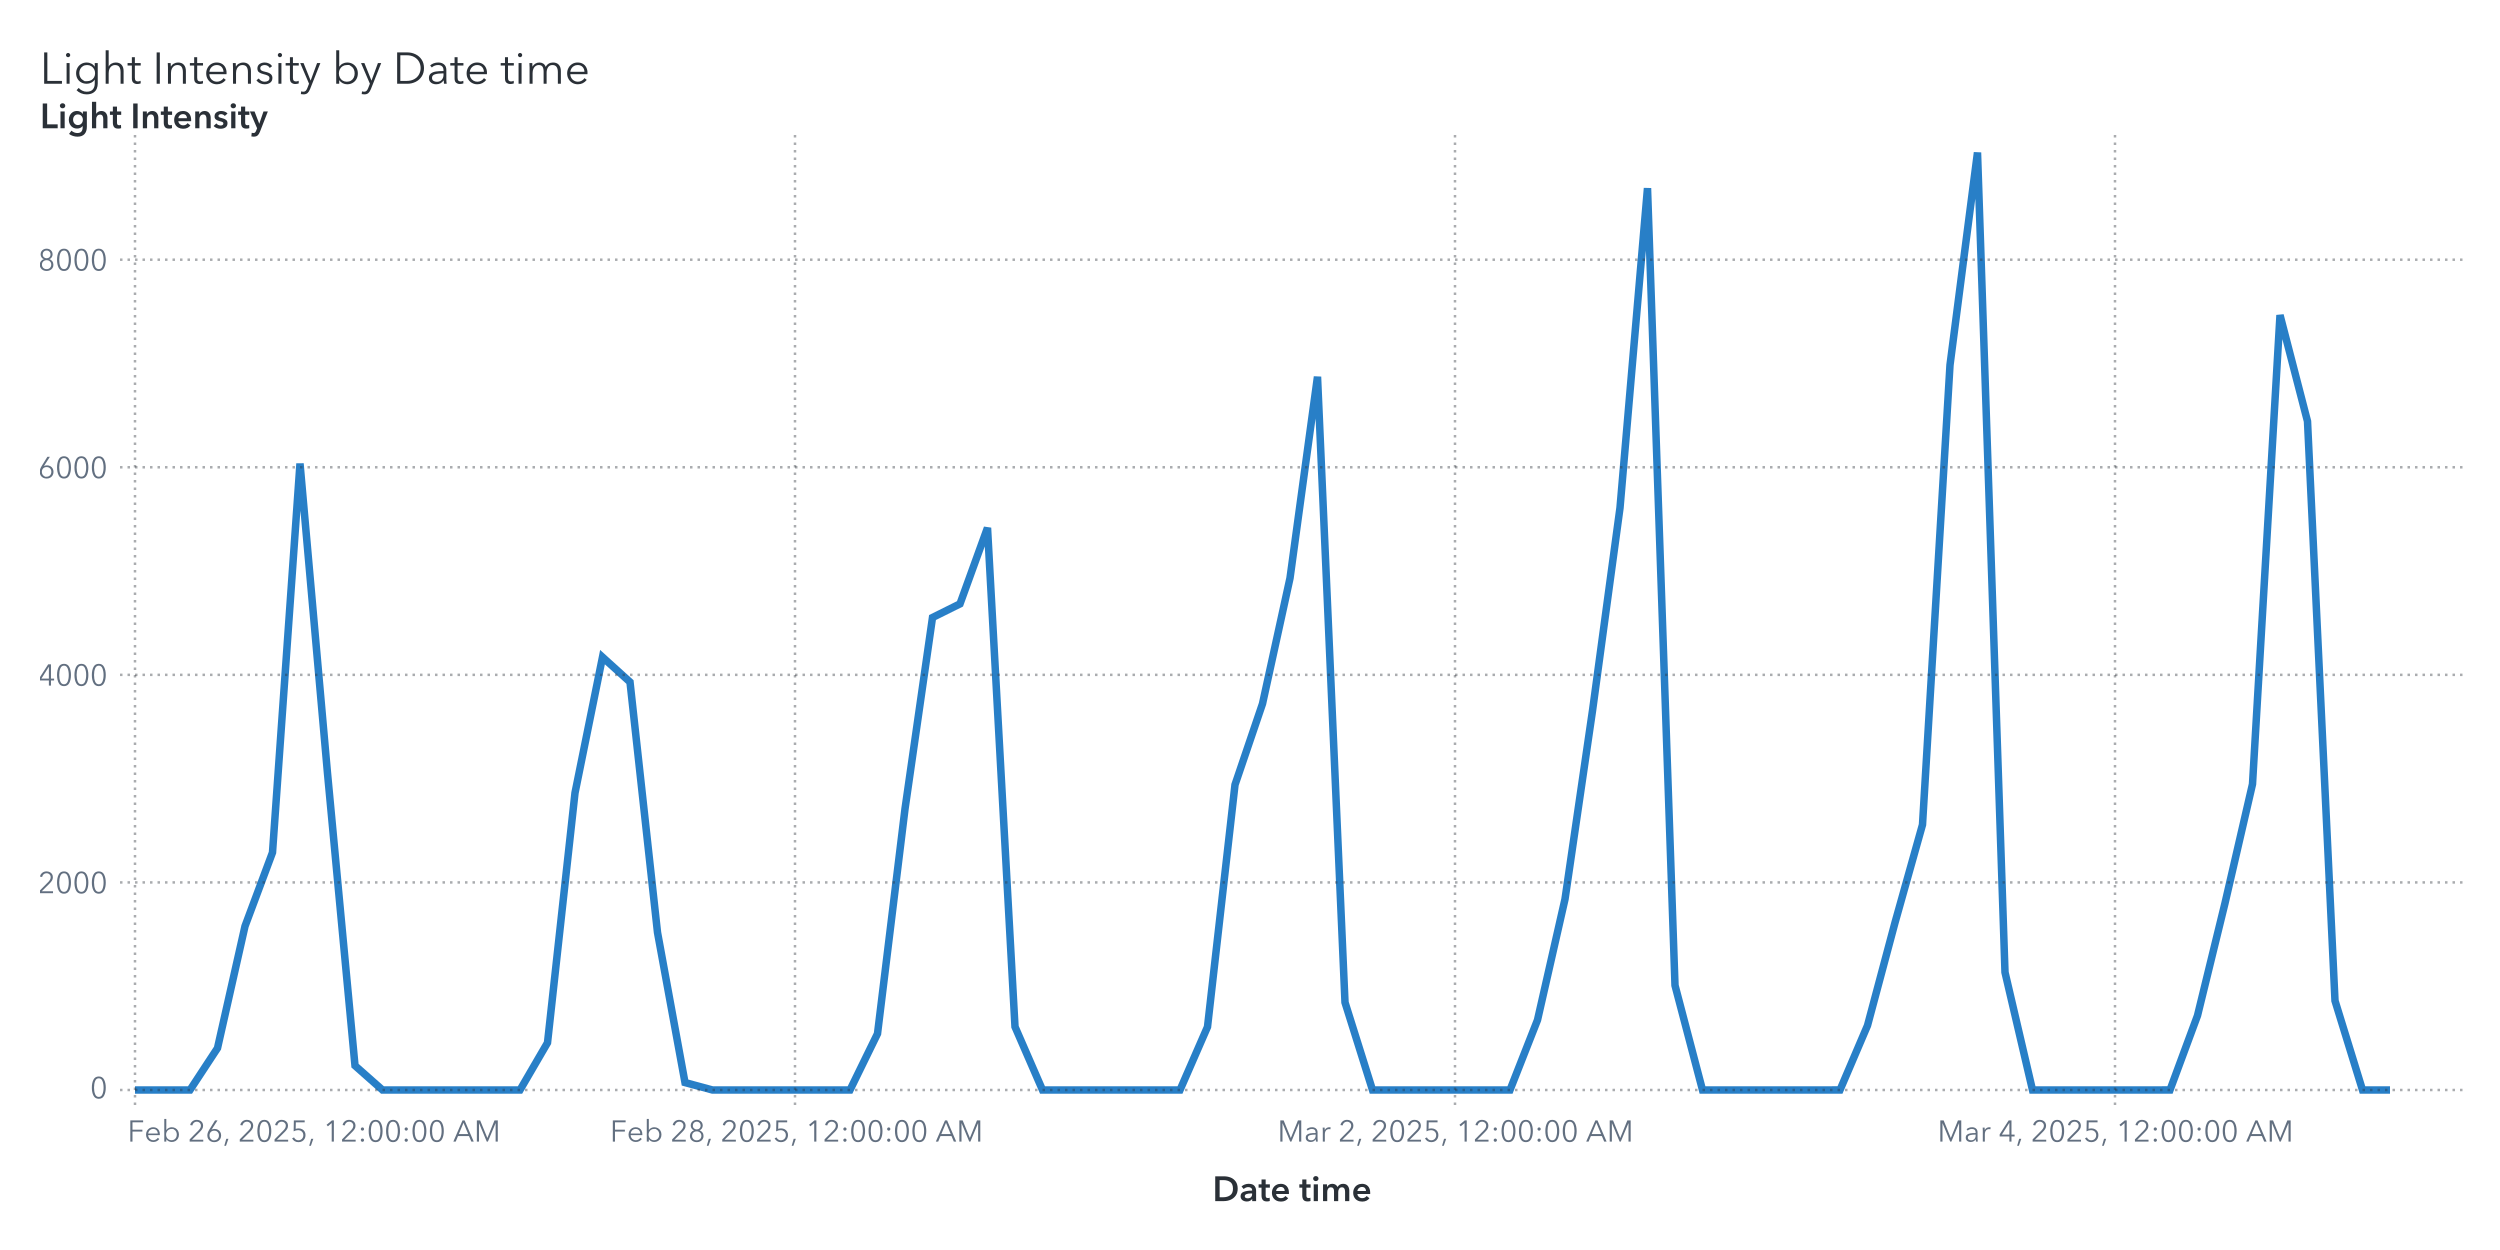
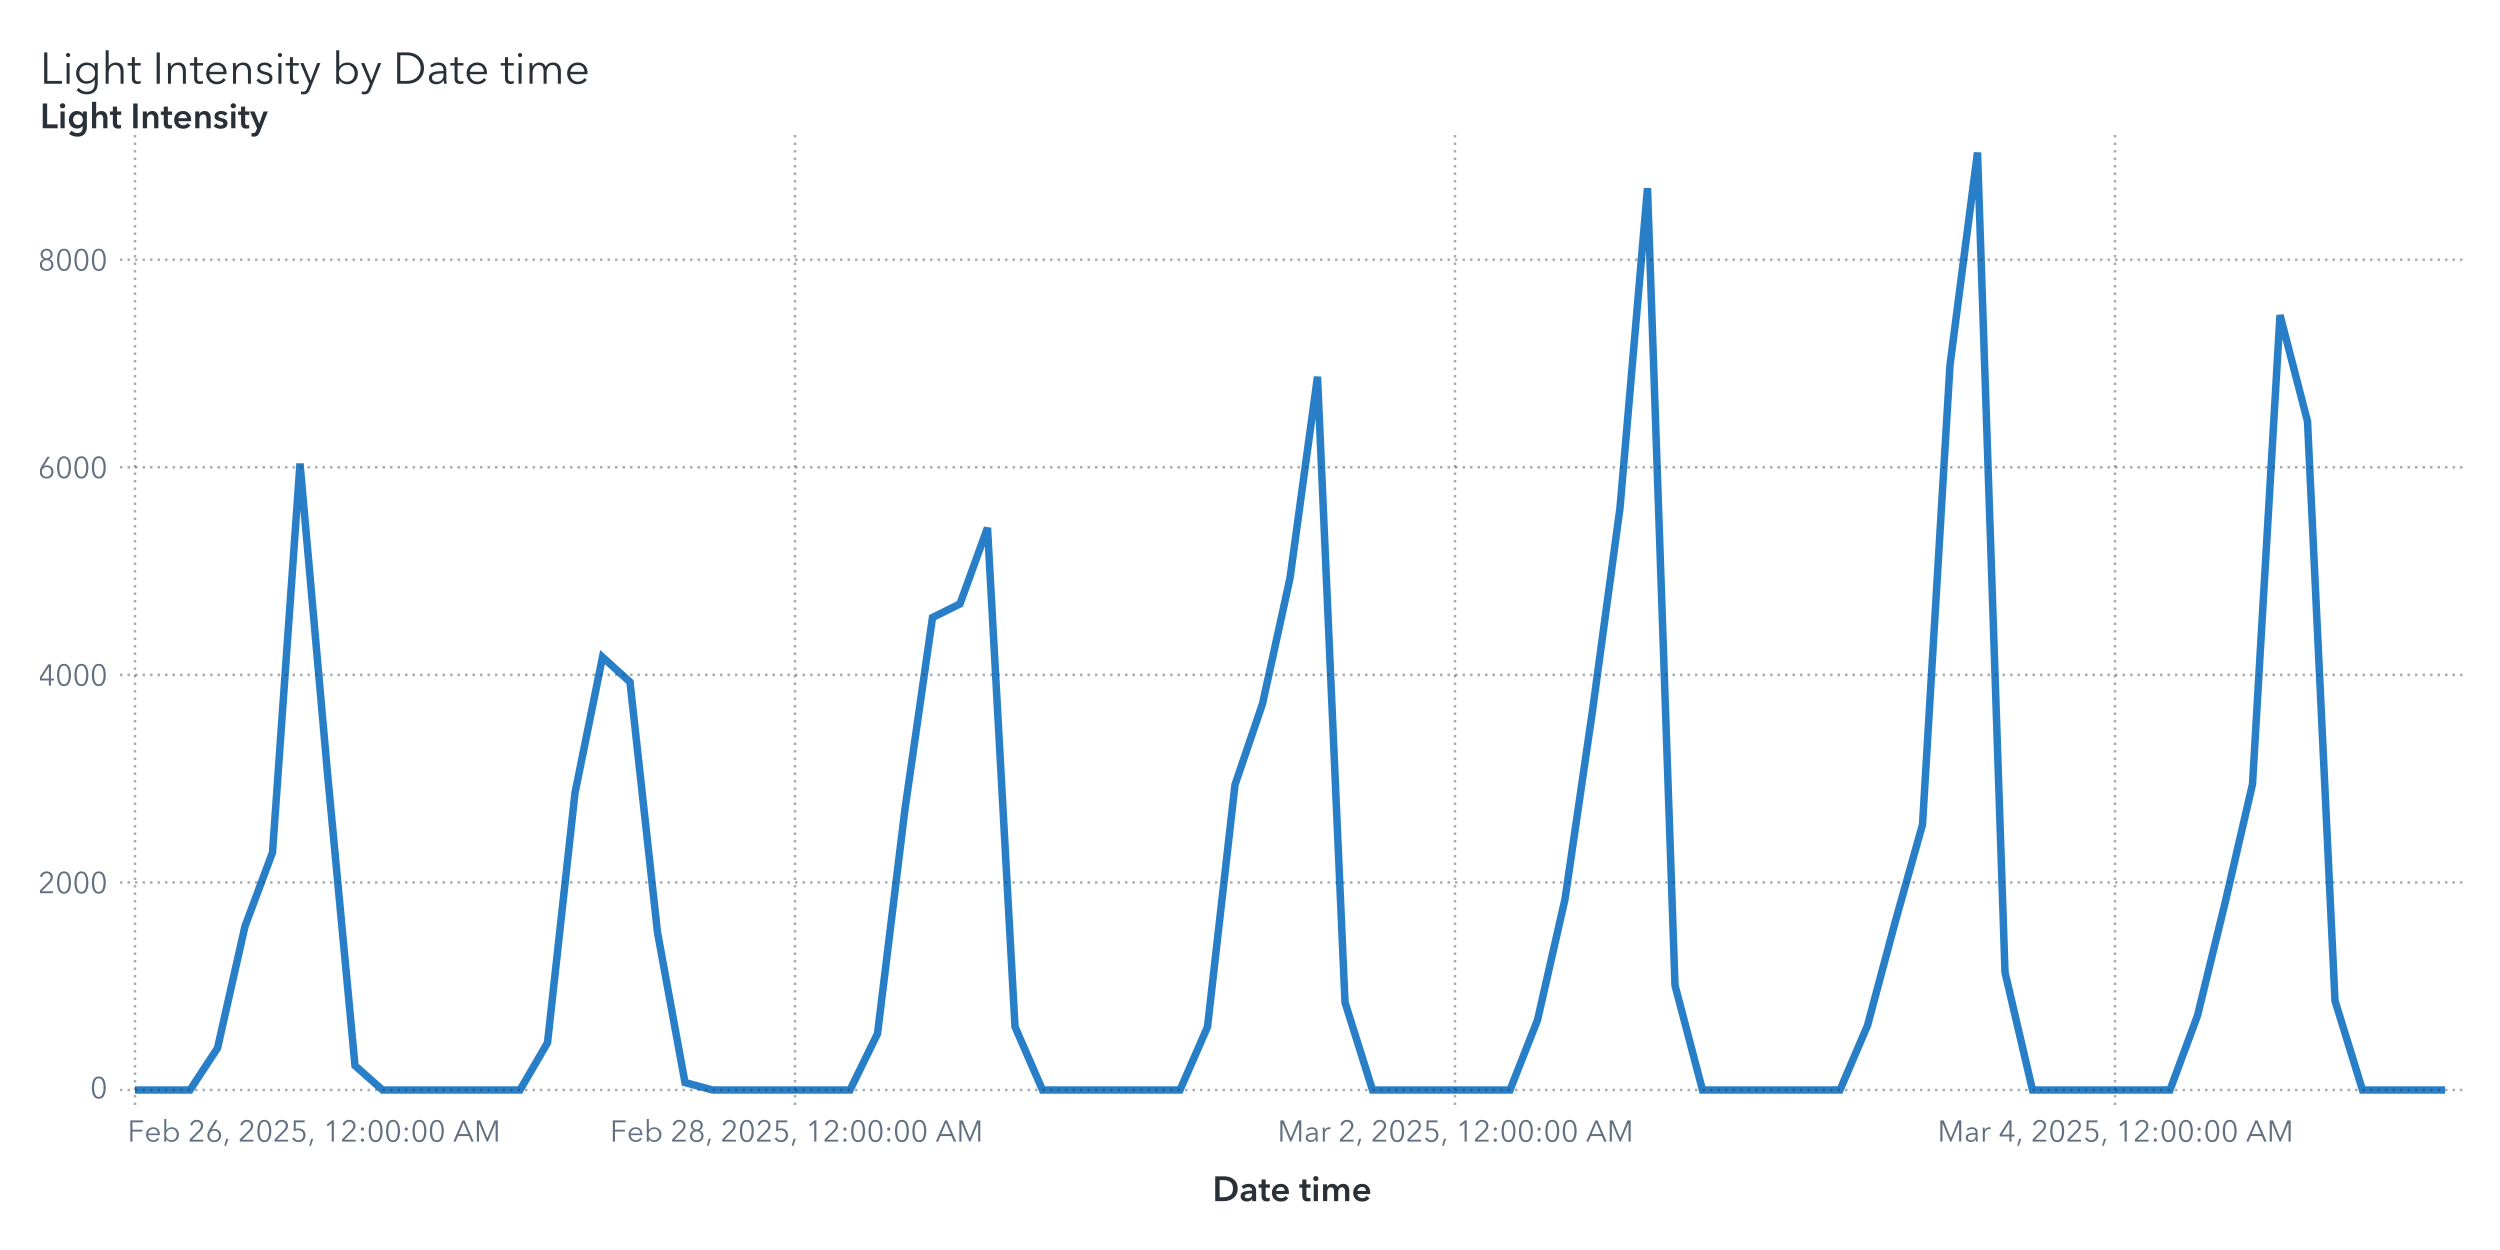
<svg xmlns="http://www.w3.org/2000/svg" xmlns:xlink="http://www.w3.org/1999/xlink" version="1.1" width="1000" height="500" viewBox="0 0 1000 500">
  <rect x="0" y="0" width="1000" height="500" fill="#ffffff">
</rect>
  <g>
    <rect x="0" y="0" rx="5" ry="5" width="1000.0" height="500.0" fill="#ffffff" opacity="0">
</rect>
    <rect x="0" y="0" rx="5" ry="5" width="1000.0" height="500.0" fill="#ffffff" opacity="0">
</rect>
    <rect x="0" y="0" rx="5" ry="5" width="1000.0" height="500.0" fill="#ffffff" opacity="0">
</rect>
    <rect x="0" y="0" rx="5" ry="5" width="1000.0" height="500.0" fill="#ffffff" opacity="0">
</rect>
    <g transform=" translate(16.0 -462.0)">
      <g transform="">
        <g fill="#2a3037" stroke="#2a3037" transform="translate(0 495.5) scale(0.0177 -0.0177)">
          <defs>
            <path id="g76/TT0" d="M166.0 64.0 L496.0 64.0 L496.0 0 L94.0 0 L94.0 708.0 L166.0 708.0 L166.0 64.0Z">
</path>
          </defs>
          <use x="0" y="0" xlink:href="#g76/TT0" />
          <defs>
            <path id="g105/TT0" d="M125.0 600.0Q 106.0,600.0  91.5,614.0 T 77.0,648.0 Q 77.0,668.0  91.5,682.0 T 125.0,696.0 Q 144.0,696.0  158.5,682.0 T 173.0,648.0 Q 173.0,628.0  158.5,614.0 T 125.0,600.0 Z M159.0 0 L91.0 0 L91.0 468.0 L159.0 468.0 L159.0 0Z">
</path>
          </defs>
          <use x="510.0" y="0" xlink:href="#g105/TT0" />
          <defs>
            <path id="g103/TT0" d="M294.0 -180.0Q 389.0,-180.0  433.0,-129.0 T 477.0,4.0  L477.0 92.0 L475.0 92.0Q 449.0,50.0  399.5,25.0 T 298.0,0 Q 226.0,0  171.0,30.5 T 86.0,115.5 T 56.0,238.0 Q 56.0,305.0  86.5,360.0 T 172.0,447.5 T 298.0,480.0 Q 351.0,480.0  399.5,455.5 T 475.0,387.0  L477.0 387.0 L477.0 468.0 L545.0 468.0 L545.0 4.0Q 545.0,-56.0  523.0,-110.5 T 444.0,-202.5 T 291.0,-240.0 Q 227.0,-240.0  167.5,-215.0 T 66.0,-146.0  L115.0 -94.0Q 144.0,-131.0  193.0,-155.5 T 294.0,-180.0 Z M305.0 58.0Q 357.0,58.0  398.0,81.0 T 462.0,145.5 T 485.0,240.0 Q 485.0,289.0  461.5,331.0 T 397.0,398.0 T 305.0,423.0 Q 250.0,423.0  210.0,398.0 T 149.0,331.5 T 128.0,240.0 Q 128.0,190.0  149.0,148.5 T 210.0,82.5 T 250.0,58.0 Z">
</path>
          </defs>
          <use x="760.0" y="0" xlink:href="#g103/TT0" />
          <defs>
            <path id="g104/TT0" d="M319.0 480.0Q 406.0,480.0  451.5,428.0 T 497.0,287.0  L497.0 0 L429.0 0 L429.0 259.0Q 429.0,338.0  400.5,380.5 T 302.0,423.0 Q 264.0,423.0  232.0,402.5 T 180.0,341.0 T 160.0,240.0  L160.0 0 L92.0 0 L92.0 756.0 L160.0 756.0 L160.0 391.0 L162.0 391.0Q 180.0,431.0  224.5,455.5 T 319.0,480.0 Z">
</path>
          </defs>
          <use x="1392.0" y="0" xlink:href="#g104/TT0" />
          <defs>
            <path id="g116/TT0" d="M169.0 411.0 L169.0 138.0Q 169.0,89.0  187.0,70.5 T 239.0,52.0 Q 268.0,52.0  298.0,67.0  L301.0 8.0Q 264.0,-6.0  221.0,-6.0 Q 173.0,-6.0  137.0,22.0 T 101.0,119.0  L101.0 411.0 L4.0 411.0 L4.0 468.0 L101.0 468.0 L101.0 600.0 L169.0 600.0 L169.0 468.0 L301.0 468.0 L301.0 411.0 L169.0 411.0Z">
</path>
          </defs>
          <use x="1975.0" y="0" xlink:href="#g116/TT0" />
          <defs>
            <path id="g73/TT0" d="M166.0 0 L94.0 0 L94.0 708.0 L166.0 708.0 L166.0 0Z">
</path>
          </defs>
          <use x="2542.0" y="0" xlink:href="#g73/TT0" />
          <defs>
            <path id="g110/TT0" d="M155.0 388.0 L157.0 388.0Q 176.0,428.0  221.5,454.0 T 317.0,480.0 Q 404.0,480.0  449.5,428.0 T 495.0,287.0  L495.0 0 L427.0 0 L427.0 259.0Q 427.0,338.0  398.5,380.5 T 300.0,423.0 Q 262.0,423.0  230.0,402.5 T 178.0,341.0 T 158.0,240.0  L158.0 0 L90.0 0 L90.0 365.0Q 90.0,425.0  86.0,468.0  L151.0 468.0Q 155.0,418.0  155.0,388.0 Z">
</path>
          </defs>
          <use x="2802.0" y="0" xlink:href="#g110/TT0" />
          <use x="3383.0" y="0" xlink:href="#g116/TT0" />
          <defs>
            <path id="g101/TT0" d="M515.0 216.0 L127.0 216.0Q 128.0,169.0  150.5,130.5 T 212.0,69.0 T 298.0,46.0 Q 347.0,46.0  387.0,69.5 T 448.0,127.0  L499.0 87.0Q 421.0,-12.0  298.0,-12.0 Q 229.0,-12.0  174.0,20.0 T 87.5,108.0 T 56.0,234.0 Q 56.0,303.0  87.0,359.5 T 172.0,448.0 T 292.0,480.0 Q 363.0,480.0  413.5,449.5 T 490.0,366.0 T 516.0,248.0 Q 516.0,228.0  515.0,216.0 Z M292.0 423.0Q 248.0,423.0  211.5,402.0 T 153.0,345.5 T 128.0,270.0  L447.0 270.0Q 444.0,338.0  403.5,380.5 T 292.0,423.0 Z">
</path>
          </defs>
          <use x="3700.0" y="0" xlink:href="#g101/TT0" />
          <use x="4272.0" y="0" xlink:href="#g110/TT0" />
          <defs>
            <path id="g115/TT0" d="M224.0 423.0Q 183.0,423.0  154.0,404.5 T 125.0,350.0 Q 125.0,318.0  151.0,300.0 T 237.0,270.0 Q 320.0,253.0  359.5,220.0 T 399.0,133.0 Q 399.0,59.0  347.5,23.5 T 223.0,-12.0 Q 167.0,-12.0  118.0,11.0 T 38.0,79.0  L92.0 119.0Q 111.0,87.0  146.5,66.5 T 222.0,46.0 Q 270.0,46.0  301.0,65.5 T 332.0,128.0 Q 332.0,163.0  299.5,182.0 T 194.0,218.0 Q 136.0,232.0  98.0,258.5 T 60.0,344.0 Q 60.0,411.0  108.5,445.5 T 227.0,480.0 Q 277.0,480.0  323.0,457.5 T 391.0,396.0  L339.0 357.0Q 324.0,387.0  293.0,405.0 T 224.0,423.0 Z">
</path>
          </defs>
          <use x="4853.0" y="0" xlink:href="#g115/TT0" />
          <use x="5297.0" y="0" xlink:href="#g105/TT0" />
          <use x="5547.0" y="0" xlink:href="#g116/TT0" />
          <defs>
            <path id="g121/TT0" d="M253.0 73.0 L398.0 468.0 L472.0 468.0 L239.0 -121.0Q 216.0,-180.0  182.5,-210.0 T 92.0,-240.0 Q 61.0,-240.0  31.0,-234.0  L38.0 -172.0Q 62.0,-180.0  88.0,-180.0 Q 121.0,-180.0  141.5,-159.5 T 178.0,-97.0  L216.0 1.0 L16.0 468.0 L92.0 468.0 L251.0 73.0 L253.0 73.0Z">
</path>
          </defs>
          <use x="5864.0" y="0" xlink:href="#g121/TT0" />
          <defs>
            <path id="g98/TT0" d="M160.0 0 L92.0 0 L92.0 756.0 L160.0 756.0 L160.0 387.0 L162.0 387.0Q 191.0,431.0  239.0,455.5 T 339.0,480.0 Q 410.0,480.0  465.5,447.5 T 551.0,359.0 T 581.0,234.0 Q 581.0,165.0  551.0,109.0 T 465.5,20.5 T 339.0,-12.0 Q 287.0,-12.0  239.0,12.0 T 162.0,79.0  L160.0 79.0 L160.0 0Z M332.0 423.0Q 280.0,423.0  239.0,398.0 T 175.0,330.0 T 152.0,234.0 Q 152.0,181.0  175.0,138.0 T 239.0,70.5 T 332.0,46.0 Q 387.0,46.0  427.0,71.0 T 488.0,138.5 T 509.0,234.0 Q 509.0,287.0  488.0,330.0 T 427.0,398.0 T 387.0,423.0 Z">
</path>
          </defs>
          <use x="6602.0" y="0" xlink:href="#g98/TT0" />
          <use x="7239.0" y="0" xlink:href="#g121/TT0" />
          <defs>
            <path id="g68/TT0" d="M329.0 708.0Q 421.0,708.0  507.0,667.5 T 647.0,546.5 T 701.0,354.0 Q 701.0,242.0  647.0,161.5 T 507.0,40.5 T 329.0,0  L94.0 0 L94.0 708.0 L329.0 708.0Z M309.0 64.0Q 411.0,64.0  482.5,105.0 T 589.5,212.0 T 625.0,354.0 Q 625.0,430.0  589.5,496.0 T 482.5,603.0 T 309.0,644.0  L166.0 644.0 L166.0 64.0 L309.0 64.0Z">
</path>
          </defs>
          <use x="7977.0" y="0" xlink:href="#g68/TT0" />
          <defs>
            <path id="g97/TT0" d="M260.0 423.0Q 220.0,423.0  183.0,408.0 T 121.0,368.0  L83.0 413.0Q 113.0,443.0  161.0,461.5 T 267.0,480.0 Q 347.0,480.0  398.0,436.0 T 449.0,310.0  L449.0 105.0Q 449.0,42.0  457.0,0  L396.0 0Q 389.0,40.0  389.0,76.0  L387.0 76.0Q 355.0,30.0  314.5,9.0 T 217.0,-12.0 Q 178.0,-12.0  141.0,2.5 T 79.5,49.0 T 55.0,130.0 Q 55.0,198.0  99.0,232.0 T 212.5,276.5 T 385.0,287.0  L385.0 302.0Q 385.0,362.0  353.0,392.5 T 260.0,423.0 Z M125.0 133.0Q 125.0,87.0  157.0,65.5 T 235.0,44.0 Q 304.0,44.0  344.5,89.0 T 385.0,199.0  L385.0 234.0 L365.0 234.0Q 259.0,234.0  192.0,213.5 T 125.0,133.0 Z">
</path>
          </defs>
          <use x="8734.0" y="0" xlink:href="#g97/TT0" />
          <use x="9268.0" y="0" xlink:href="#g116/TT0" />
          <use x="9585.0" y="0" xlink:href="#g101/TT0" />
          <use x="10407.0" y="0" xlink:href="#g116/TT0" />
          <use x="10724.0" y="0" xlink:href="#g105/TT0" />
          <defs>
            <path id="g109/TT0" d="M311.0 480.0Q 356.0,480.0  395.0,458.0 T 455.0,381.0 Q 479.0,429.0  521.0,454.5 T 619.0,480.0 Q 706.0,480.0  751.5,428.0 T 797.0,287.0  L797.0 0 L729.0 0 L729.0 259.0Q 729.0,423.0  608.0,423.0 Q 540.0,423.0  507.5,372.5 T 475.0,249.0  L475.0 0 L407.0 0 L407.0 273.0Q 407.0,347.0  382.5,385.0 T 294.0,423.0 Q 260.0,423.0  228.5,402.5 T 177.5,340.5 T 158.0,240.0  L158.0 0 L90.0 0 L90.0 365.0Q 90.0,425.0  86.0,468.0  L151.0 468.0Q 155.0,418.0  155.0,388.0  L157.0 388.0Q 178.0,429.0  219.5,454.5 T 311.0,480.0 Z">
</path>
          </defs>
          <use x="10974.0" y="0" xlink:href="#g109/TT0" />
          <use x="11857.0" y="0" xlink:href="#g101/TT0" />
        </g>
        <text x="0" y="495.5" font-size="13.3pt" font-family="Avenir Next for SAS" fill="#2a3037" opacity="0">
Light Intensity by Date time</text>
      </g>
    </g>
    <g transform=" translate(16.0 -16.0)">
      <defs>
        <clipPath id="ClipPath0">
          <rect x="32" y="68" width="939" height="390">
</rect>
        </clipPath>
      </defs>
      <g clip-path="url(#ClipPath0)">
        <defs>
          <clipPath id="ClipPath1">
            <rect x="32" y="70" width="937" height="388">
</rect>
          </clipPath>
        </defs>
        <g clip-path="url(#ClipPath1)">
-           <polyline id="Polyline_6" points="38.0,452.0  49.0,452.0  60.0,452.0  71.0,435.25  82.0,386.48  93.0,357.0  104.0,201.42  115.0,325.32  126.0,442.27  137.0,452.0  148.0,452.0  159.0,452.0  170.0,452.0  181.0,452.0  192.0,452.0  203.0,433.11  214.0,333.16  225.0,278.85  236.0,288.81  247.0,388.98  258.0,449.02  269.0,452.0  280.0,452.0  291.0,452.0  302.0,452.0  313.0,452.0  324.0,452.0  335.0,429.49  346.0,339.57  357.0,263.01  368.0,257.54  379.0,227.13  390.0,426.71  401.0,452.0  412.0,452.0  423.0,452.0  434.0,452.0  445.0,452.0  456.0,452.0  467.0,426.76  478.0,329.9  489.0,297.5  500.0,247.26  511.0,166.69  522.0,416.96  533.0,452.0  544.0,452.0  555.0,452.0  566.0,452.0  577.0,452.0  588.0,452.0  599.0,424.01  610.0,375.66  621.0,300.28  632.0,219.12  643.0,91.26  654.0,410.16  665.0,452.0  676.0,452.0  687.0,452.0  698.0,452.0  709.0,452.0  720.0,451.99  731.0,426.21  742.0,385.05  753.0,345.87  764.0,162.01  775.0,77.0  786.0,404.93  797.0,452.0  808.0,452.0  819.0,452.0  830.0,452.0  841.0,452.0  852.0,451.99  863.0,422.24  874.0,377.26  885.0,329.65  896.0,142.05  907.0,184.52  918.0,416.3  929.0,452.0  940.0,452.0 " fill="none" stroke="#287fc7" stroke-width="3.0">
+           <polyline id="Polyline_6" points="38.0,452.0  49.0,452.0  60.0,452.0  71.0,435.25  82.0,386.48  93.0,357.0  104.0,201.42  115.0,325.32  126.0,442.27  137.0,452.0  148.0,452.0  159.0,452.0  170.0,452.0  181.0,452.0  192.0,452.0  203.0,433.11  214.0,333.16  225.0,278.85  236.0,288.81  247.0,388.98  258.0,449.02  269.0,452.0  280.0,452.0  291.0,452.0  302.0,452.0  313.0,452.0  324.0,452.0  335.0,429.49  346.0,339.57  357.0,263.01  368.0,257.54  379.0,227.13  390.0,426.71  401.0,452.0  412.0,452.0  423.0,452.0  434.0,452.0  445.0,452.0  456.0,452.0  467.0,426.76  478.0,329.9  489.0,297.5  500.0,247.26  511.0,166.69  522.0,416.96  533.0,452.0  544.0,452.0  555.0,452.0  566.0,452.0  577.0,452.0  588.0,452.0  599.0,424.01  610.0,375.66  621.0,300.28  632.0,219.12  643.0,91.26  654.0,410.16  665.0,452.0  676.0,452.0  687.0,452.0  698.0,452.0  709.0,452.0  720.0,451.99  731.0,426.21  742.0,385.05  753.0,345.87  764.0,162.01  775.0,77.0  786.0,404.93  797.0,452.0  808.0,452.0  819.0,452.0  830.0,452.0  841.0,452.0  852.0,451.99  863.0,422.24  874.0,377.26  885.0,329.65  896.0,142.05  907.0,184.52  918.0,416.3  929.0,452.0  940.0,452.0  951.0,452.0  962.0,452.0 " fill="none" stroke="#287fc7" stroke-width="3.0">
</polyline>
        </g>
        <path d="M32.0 452.0L969.0 452.0" stroke="#2a3037" stroke-dasharray="1,2" fill="none" opacity="0.4">
</path>
        <path d="M32.0 368.97L969.0 368.97" stroke="#2a3037" stroke-dasharray="1,2" fill="none" opacity="0.4">
</path>
        <path d="M32.0 285.94L969.0 285.94" stroke="#2a3037" stroke-dasharray="1,2" fill="none" opacity="0.4">
</path>
        <path d="M32.0 202.91L969.0 202.91" stroke="#2a3037" stroke-dasharray="1,2" fill="none" opacity="0.4">
</path>
        <path d="M32.0 119.88L969.0 119.88" stroke="#2a3037" stroke-dasharray="1,2" fill="none" opacity="0.4">
</path>
        <path d="M38.0 458.0L38.0 70.0" stroke="#2a3037" stroke-dasharray="1,2" fill="none" opacity="0.4">
</path>
        <path d="M302.0 458.0L302.0 70.0" stroke="#2a3037" stroke-dasharray="1,2" fill="none" opacity="0.4">
</path>
        <path d="M566.0 458.0L566.0 70.0" stroke="#2a3037" stroke-dasharray="1,2" fill="none" opacity="0.4">
</path>
        <path d="M830.0 458.0L830.0 70.0" stroke="#2a3037" stroke-dasharray="1,2" fill="none" opacity="0.4">
</path>
      </g>
      <defs>
        <clipPath id="ClipPath2">
          <rect x="0" y="71" width="32" height="387">
</rect>
        </clipPath>
      </defs>
      <g clip-path="url(#ClipPath2)">
        <g fill="#626f80" stroke="#626f80" transform="translate(20.04 455.3) scale(0.012 -0.012)">
          <defs>
            <path id="g48/TT0" d="M522.0 353.0Q 522.0,195.0  467.0,88.5 T 290.0,-18.0 Q 167.0,-18.0  112.5,88.5 T 58.0,353.0 Q 58.0,512.0  112.5,619.0 T 290.0,726.0 Q 412.0,726.0  467.0,618.5 T 522.0,353.0 Z M131.0 353.0Q 131.0,226.0  167.5,135.0 T 290.0,44.0 Q 375.0,44.0  412.0,135.5 T 449.0,353.0 Q 449.0,480.0  412.0,572.5 T 290.0,665.0 Q 204.0,665.0  167.5,573.0 T 131.0,353.0 Z">
</path>
          </defs>
          <use x="0" y="0" xlink:href="#g48/TT0" />
        </g>
-         <text id="Text_91" x="27.0" y="455.3" font-size="9.0pt" font-family="Avenir Next for SAS" fill="#626f80" text-anchor="end" opacity="0">
+         <text id="Text_93" x="27.0" y="455.3" font-size="9.0pt" font-family="Avenir Next for SAS" fill="#626f80" text-anchor="end" opacity="0">
0</text>
        <g fill="#626f80" stroke="#626f80" transform="translate(-0.84 373.27) scale(0.012 -0.012)">
          <defs>
            <path id="g50/TT0" d="M51.0 0 L51.0 75.0 L341.0 368.0Q 380.0,408.0  403.0,447.0 T 426.0,530.0 Q 426.0,590.0  385.5,627.5 T 286.0,665.0 Q 230.0,665.0  191.0,630.0 T 140.0,539.0  L69.0 553.0Q 84.0,629.0  144.0,677.5 T 286.0,726.0 Q 344.0,726.0  392.5,703.5 T 470.0,637.0 T 499.0,531.0 Q 499.0,469.0  470.0,421.5 T 384.0,317.0  L129.0 64.0 L504.0 64.0 L504.0 0 L51.0 0Z">
</path>
          </defs>
          <use x="0" y="0" xlink:href="#g50/TT0" />
          <use x="580.0" y="0" xlink:href="#g48/TT0" />
          <use x="1160.0" y="0" xlink:href="#g48/TT0" />
          <use x="1740.0" y="0" xlink:href="#g48/TT0" />
        </g>
-         <text id="Text_92" x="27.0" y="373.27" font-size="9.0pt" font-family="Avenir Next for SAS" fill="#626f80" text-anchor="end" opacity="0">
+         <text id="Text_94" x="27.0" y="373.27" font-size="9.0pt" font-family="Avenir Next for SAS" fill="#626f80" text-anchor="end" opacity="0">
2000</text>
        <g fill="#626f80" stroke="#626f80" transform="translate(-0.84 290.24) scale(0.012 -0.012)">
          <defs>
            <path id="g52/TT0" d="M436.0 234.0 L540.0 234.0 L540.0 171.0 L436.0 171.0 L436.0 0 L366.0 0 L366.0 171.0 L42.0 171.0 L42.0 241.0 L342.0 708.0 L436.0 708.0 L436.0 234.0Z M366.0 627.0 L364.0 627.0 L117.0 234.0 L366.0 234.0 L366.0 627.0Z">
</path>
          </defs>
          <use x="0" y="0" xlink:href="#g52/TT0" />
          <use x="580.0" y="0" xlink:href="#g48/TT0" />
          <use x="1160.0" y="0" xlink:href="#g48/TT0" />
          <use x="1740.0" y="0" xlink:href="#g48/TT0" />
        </g>
-         <text id="Text_93" x="27.0" y="290.24" font-size="9.0pt" font-family="Avenir Next for SAS" fill="#626f80" text-anchor="end" opacity="0">
+         <text id="Text_95" x="27.0" y="290.24" font-size="9.0pt" font-family="Avenir Next for SAS" fill="#626f80" text-anchor="end" opacity="0">
4000</text>
        <g fill="#626f80" stroke="#626f80" transform="translate(-0.84 207.21) scale(0.012 -0.012)">
          <defs>
            <path id="g54/TT0" d="M203.0 397.0Q 218.0,409.0  247.0,416.0 T 304.0,423.0 Q 365.0,423.0  414.5,395.5 T 492.0,318.0 T 520.0,205.0 Q 520.0,140.0  490.5,89.5 T 408.5,10.5 T 290.0,-18.0 Q 224.0,-18.0  171.5,10.5 T 89.5,89.5 T 60.0,205.0 Q 60.0,255.0  77.0,301.5 T 124.0,397.0  L317.0 708.0 L400.0 708.0 L201.0 399.0 L203.0 397.0Z M290.0 43.0Q 336.0,43.0  372.0,64.0 T 428.0,122.0 T 448.0,205.0 Q 448.0,275.0  405.0,320.0 T 290.0,365.0 Q 218.0,365.0  175.0,320.0 T 132.0,205.0 Q 132.0,159.0  152.0,122.0 T 208.0,64.0 T 244.0,43.0 Z">
</path>
          </defs>
          <use x="0" y="0" xlink:href="#g54/TT0" />
          <use x="580.0" y="0" xlink:href="#g48/TT0" />
          <use x="1160.0" y="0" xlink:href="#g48/TT0" />
          <use x="1740.0" y="0" xlink:href="#g48/TT0" />
        </g>
-         <text id="Text_94" x="27.0" y="207.21" font-size="9.0pt" font-family="Avenir Next for SAS" fill="#626f80" text-anchor="end" opacity="0">
+         <text id="Text_96" x="27.0" y="207.21" font-size="9.0pt" font-family="Avenir Next for SAS" fill="#626f80" text-anchor="end" opacity="0">
6000</text>
        <g fill="#626f80" stroke="#626f80" transform="translate(-0.84 124.18) scale(0.012 -0.012)">
          <defs>
            <path id="g56/TT0" d="M517.0 186.0Q 517.0,126.0  486.0,79.5 T 403.0,7.5 T 290.0,-18.0 Q 229.0,-18.0  177.0,7.5 T 94.0,79.5 T 63.0,186.0 Q 63.0,256.0  100.5,306.5 T 197.0,375.0  L197.0 377.0Q 150.0,393.0  120.0,437.5 T 90.0,537.0 Q 90.0,593.0  117.0,636.0 T 190.0,702.5 T 290.0,726.0 Q 344.0,726.0  390.0,702.5 T 463.0,636.0 T 490.0,537.0 Q 490.0,482.0  460.0,437.5 T 383.0,377.0  L383.0 375.0Q 442.0,358.0  479.5,307.0 T 517.0,186.0 Z M290.0 406.0Q 345.0,406.0  382.5,442.0 T 420.0,533.0 Q 420.0,590.0  383.0,627.5 T 290.0,665.0 Q 234.0,665.0  197.0,627.5 T 160.0,533.0 Q 160.0,478.0  197.5,442.0 T 290.0,406.0 Z M290.0 43.0Q 359.0,43.0  402.0,86.0 T 445.0,194.0 Q 445.0,258.0  402.0,300.0 T 290.0,342.0 Q 221.0,342.0  178.0,300.0 T 135.0,194.0 Q 135.0,129.0  178.0,86.0 T 290.0,43.0 Z">
</path>
          </defs>
          <use x="0" y="0" xlink:href="#g56/TT0" />
          <use x="580.0" y="0" xlink:href="#g48/TT0" />
          <use x="1160.0" y="0" xlink:href="#g48/TT0" />
          <use x="1740.0" y="0" xlink:href="#g48/TT0" />
        </g>
-         <text id="Text_95" x="27.0" y="124.18" font-size="9.0pt" font-family="Avenir Next for SAS" fill="#626f80" text-anchor="end" opacity="0">
+         <text id="Text_97" x="27.0" y="124.18" font-size="9.0pt" font-family="Avenir Next for SAS" fill="#626f80" text-anchor="end" opacity="0">
8000</text>
      </g>
      <g fill="#2a3037" stroke="#2a3037" transform="translate(0 67.31) scale(0.014 -0.014)">
        <defs>
          <path id="g76/TT1" d="M78.0 708.0 L204.0 708.0 L204.0 112.0 L505.0 112.0 L505.0 0 L78.0 0 L78.0 708.0Z">
</path>
        </defs>
        <use x="0" y="0" xlink:href="#g76/TT1" />
        <defs>
          <path id="g105/TT1" d="M133.0 715.0Q 166.0,715.0  188.5,694.5 T 211.0,643.0 Q 211.0,612.0  188.5,591.5 T 133.0,571.0 Q 101.0,571.0  79.0,592.5 T 57.0,643.0 Q 57.0,672.0  79.0,693.5 T 133.0,715.0 Z M74.0 480.0 L194.0 480.0 L194.0 0 L74.0 0 L74.0 480.0Z">
</path>
        </defs>
        <use x="511.0" y="0" xlink:href="#g105/TT1" />
        <defs>
          <path id="g103/TT1" d="M560.0 43.0Q 560.0,-91.0  492.5,-165.5 T 289.0,-240.0 Q 228.0,-240.0  162.0,-219.0 T 51.0,-161.0  L120.0 -68.0Q 154.0,-101.0  198.5,-118.5 T 288.0,-136.0 Q 370.0,-136.0  405.0,-92.5 T 440.0,29.0  L440.0 64.0 L438.0 64.0Q 412.0,29.0  371.5,10.5 T 281.0,-8.0 Q 211.0,-8.0  157.0,25.5 T 73.5,116.5 T 44.0,242.0 Q 44.0,312.0  73.0,369.5 T 155.0,460.5 T 279.0,494.0 Q 331.0,494.0  375.0,472.0 T 444.0,408.0  L446.0 408.0 L446.0 480.0 L560.0 480.0 L560.0 43.0Z M166.0 243.0Q 166.0,204.0  182.5,169.0 T 230.5,112.5 T 303.0,91.0 Q 346.0,91.0  378.5,112.0 T 428.5,168.0 T 446.0,243.0 Q 446.0,285.0  428.5,320.0 T 378.5,375.5 T 304.0,396.0 Q 241.0,396.0  203.5,352.5 T 166.0,243.0 Z">
</path>
        </defs>
        <use x="779.0" y="0" xlink:href="#g103/TT1" />
        <defs>
          <path id="g104/TT1" d="M516.0 300.0 L516.0 0 L396.0 0 L396.0 264.0Q 396.0,391.0  307.0,391.0 Q 253.0,391.0  223.5,352.5 T 194.0,262.0  L194.0 0 L74.0 0 L74.0 756.0 L194.0 756.0 L194.0 413.0 L196.0 413.0Q 212.0,446.0  250.5,470.0 T 339.0,494.0 Q 427.0,494.0  471.5,437.5 T 516.0,300.0 Z">
</path>
        </defs>
        <use x="1411.0" y="0" xlink:href="#g104/TT1" />
        <defs>
          <path id="g116/TT1" d="M3.0 480.0 L87.0 480.0 L87.0 619.0 L205.0 619.0 L205.0 480.0 L325.0 480.0 L325.0 384.0 L205.0 384.0 L205.0 161.0Q 205.0,125.0  218.0,106.0 T 268.0,87.0 Q 299.0,87.0  319.0,97.0  L323.0 3.0Q 289.0,-10.0  243.0,-10.0 Q 155.0,-10.0  121.0,35.5 T 87.0,160.0  L87.0 384.0 L3.0 384.0 L3.0 480.0Z">
</path>
        </defs>
        <use x="1995.0" y="0" xlink:href="#g116/TT1" />
        <defs>
          <path id="g73/TT1" d="M78.0 708.0 L204.0 708.0 L204.0 0 L78.0 0 L78.0 708.0Z">
</path>
        </defs>
        <use x="2585.0" y="0" xlink:href="#g73/TT1" />
        <defs>
          <path id="g110/TT1" d="M186.0 480.0 L186.0 403.0 L188.0 403.0Q 205.0,441.0  245.5,467.5 T 337.0,494.0 Q 425.0,494.0  469.5,437.5 T 514.0,300.0  L514.0 0 L394.0 0 L394.0 266.0Q 394.0,394.0  304.0,394.0 Q 250.0,394.0  221.0,355.5 T 192.0,264.0  L192.0 0 L72.0 0 L72.0 480.0 L186.0 480.0Z">
</path>
        </defs>
        <use x="2867.0" y="0" xlink:href="#g110/TT1" />
        <use x="3449.0" y="0" xlink:href="#g116/TT1" />
        <defs>
          <path id="g101/TT1" d="M529.0 202.0 L164.0 202.0Q 168.0,152.0  208.0,118.0 T 301.0,84.0 Q 384.0,84.0  428.0,146.0  L508.0 82.0Q 437.0,-14.0  302.0,-14.0 Q 228.0,-14.0  169.5,16.5 T 77.5,104.0 T 44.0,237.0 Q 44.0,313.0  77.0,371.5 T 168.0,462.0 T 298.0,494.0 Q 402.0,494.0  466.0,427.0 T 530.0,234.0 Q 530.0,213.0  529.0,202.0 Z M297.0 404.0Q 244.0,404.0  206.0,371.0 T 164.0,288.0  L410.0 288.0Q 410.0,338.0  381.0,371.0 T 297.0,404.0 Z">
</path>
        </defs>
        <use x="3789.0" y="0" xlink:href="#g101/TT1" />
        <use x="4363.0" y="0" xlink:href="#g110/TT1" />
        <defs>
          <path id="g115/TT1" d="M230.0 404.0Q 198.0,404.0  175.5,391.0 T 153.0,352.0 Q 153.0,327.0  176.0,315.0 T 257.0,289.0 Q 325.0,273.0  368.5,241.0 T 412.0,146.0 Q 412.0,64.0  355.5,25.0 T 212.0,-14.0 Q 155.0,-14.0  102.0,7.0 T 15.0,65.0  L94.0 139.0Q 114.0,112.0  146.5,95.5 T 217.0,79.0 Q 248.0,79.0  271.0,93.0 T 294.0,136.0 Q 294.0,164.0  269.5,177.5 T 184.0,205.0 Q 119.0,221.0  80.5,250.5 T 42.0,341.0 Q 42.0,416.0  98.0,455.0 T 233.0,494.0 Q 287.0,494.0  336.0,475.0 T 413.0,421.0  L335.0 352.0Q 318.0,374.0  290.0,389.0 T 230.0,404.0 Z">
</path>
        </defs>
        <use x="4945.0" y="0" xlink:href="#g115/TT1" />
        <use x="5389.0" y="0" xlink:href="#g105/TT1" />
        <use x="5657.0" y="0" xlink:href="#g116/TT1" />
        <defs>
          <path id="g121/TT1" d="M133.0 480.0 L267.0 131.0 L269.0 131.0 L388.0 480.0 L513.0 480.0 L286.0 -103.0Q 258.0,-174.0  218.5,-207.0 T 104.0,-240.0 Q 71.0,-240.0  42.0,-233.0  L52.0 -129.0Q 74.0,-136.0  97.0,-136.0 Q 133.0,-136.0  149.0,-119.5 T 182.0,-61.0  L206.0 0 L0 480.0 L133.0 480.0Z">
</path>
        </defs>
        <use x="5997.0" y="0" xlink:href="#g121/TT1" />
      </g>
-       <text id="Text_96" x="0" y="67.31" font-size="10.5pt" font-family="Avenir Next for SAS" font-weight="bold" fill="#2a3037" text-anchor="start" opacity="0">
+       <text id="Text_98" x="0" y="67.31" font-size="10.5pt" font-family="Avenir Next for SAS" font-weight="bold" fill="#2a3037" text-anchor="start" opacity="0">
Light Intensity</text>
      <defs>
        <clipPath id="ClipPath3">
          <rect x="32" y="458" width="936" height="42">
</rect>
        </clipPath>
      </defs>
      <g clip-path="url(#ClipPath3)">
        <g fill="#626f80" stroke="#626f80" transform="translate(35.0 472.65) scale(0.012 -0.012)">
          <defs>
            <path id="g70/TT0" d="M166.0 0 L94.0 0 L94.0 708.0 L521.0 708.0 L521.0 644.0 L166.0 644.0 L166.0 398.0 L496.0 398.0 L496.0 335.0 L166.0 335.0 L166.0 0Z">
</path>
          </defs>
          <use x="0" y="0" xlink:href="#g70/TT0" />
          <use x="562.0" y="0" xlink:href="#g101/TT0" />
          <use x="1134.0" y="0" xlink:href="#g98/TT0" />
          <use x="2021.0" y="0" xlink:href="#g50/TT0" />
          <use x="2601.0" y="0" xlink:href="#g54/TT0" />
          <defs>
            <path id="g44/TT0" d="M102.0 -140.0 L45.0 -140.0 L112.0 95.0 L183.0 95.0 L102.0 -140.0Z">
</path>
          </defs>
          <use x="3181.0" y="0" xlink:href="#g44/TT0" />
          <use x="3691.0" y="0" xlink:href="#g50/TT0" />
          <use x="4271.0" y="0" xlink:href="#g48/TT0" />
          <use x="4851.0" y="0" xlink:href="#g50/TT0" />
          <defs>
            <path id="g53/TT0" d="M180.0 644.0 L175.0 425.0Q 219.0,441.0  273.0,441.0 Q 339.0,441.0  391.5,413.0 T 473.5,334.5 T 503.0,219.0 Q 503.0,151.0  473.5,97.0 T 390.5,12.5 T 268.0,-18.0 Q 194.0,-18.0  140.0,16.0 T 56.0,111.0  L121.0 140.0Q 140.0,96.0  179.0,70.0 T 264.0,44.0 Q 311.0,44.0  349.0,66.0 T 408.5,126.5 T 430.0,212.0 Q 430.0,289.0  380.5,335.5 T 254.0,382.0 Q 180.0,382.0  107.0,343.0  L114.0 708.0 L475.0 708.0 L475.0 644.0 L180.0 644.0Z">
</path>
          </defs>
          <use x="5431.0" y="0" xlink:href="#g53/TT0" />
          <use x="6011.0" y="0" xlink:href="#g44/TT0" />
          <defs>
            <path id="g49/TT0" d="M358.0 0 L286.0 0 L286.0 619.0 L158.0 510.0 L114.0 560.0 L294.0 708.0 L358.0 708.0 L358.0 0Z">
</path>
          </defs>
          <use x="6521.0" y="0" xlink:href="#g49/TT0" />
          <use x="7101.0" y="0" xlink:href="#g50/TT0" />
          <defs>
            <path id="g58/TT0" d="M150.0 366.0Q 127.0,366.0  111.5,382.0 T 96.0,420.0 Q 96.0,442.0  111.5,458.0 T 150.0,474.0 Q 173.0,474.0  188.5,458.0 T 204.0,420.0 Q 204.0,398.0  188.5,382.0 T 150.0,366.0 Z M150.0 -6.0Q 127.0,-6.0  111.5,10.0 T 96.0,48.0 Q 96.0,70.0  111.5,86.0 T 150.0,102.0 Q 173.0,102.0  188.5,86.0 T 204.0,48.0 Q 204.0,26.0  188.5,10.0 T 150.0,-6.0 Z">
</path>
          </defs>
          <use x="7681.0" y="0" xlink:href="#g58/TT0" />
          <use x="7981.0" y="0" xlink:href="#g48/TT0" />
          <use x="8561.0" y="0" xlink:href="#g48/TT0" />
          <use x="9141.0" y="0" xlink:href="#g58/TT0" />
          <use x="9441.0" y="0" xlink:href="#g48/TT0" />
          <use x="10021.0" y="0" xlink:href="#g48/TT0" />
          <defs>
            <path id="g65/TT0" d="M89.0 0 L10.0 0 L316.0 708.0 L386.0 708.0 L690.0 0 L610.0 0 L532.0 186.0 L166.0 186.0 L89.0 0Z M193.0 252.0 L505.0 252.0 L349.0 628.0 L193.0 252.0Z">
</path>
          </defs>
          <use x="10851.0" y="0" xlink:href="#g65/TT0" />
          <defs>
            <path id="g77/TT0" d="M444.0 122.0 L445.0 122.0 L682.0 708.0 L792.0 708.0 L792.0 0 L720.0 0 L720.0 615.0 L718.0 615.0 L462.0 0 L424.0 0 L168.0 615.0 L166.0 615.0 L166.0 0 L94.0 0 L94.0 708.0 L204.0 708.0 L444.0 122.0Z">
</path>
          </defs>
          <use x="11551.0" y="0" xlink:href="#g77/TT0" />
        </g>
-         <text id="Text_98" x="109.0" y="472.65" font-size="9.0pt" font-family="Avenir Next for SAS" fill="#626f80" text-anchor="middle" opacity="0">
+         <text id="Text_100" x="109.0" y="472.65" font-size="9.0pt" font-family="Avenir Next for SAS" fill="#626f80" text-anchor="middle" opacity="0">
Feb 26, 2025, 12:00:00 AM</text>
        <g fill="#626f80" stroke="#626f80" transform="translate(228.0 472.65) scale(0.012 -0.012)">
          <use x="0" y="0" xlink:href="#g70/TT0" />
          <use x="562.0" y="0" xlink:href="#g101/TT0" />
          <use x="1134.0" y="0" xlink:href="#g98/TT0" />
          <use x="2021.0" y="0" xlink:href="#g50/TT0" />
          <use x="2601.0" y="0" xlink:href="#g56/TT0" />
          <use x="3181.0" y="0" xlink:href="#g44/TT0" />
          <use x="3691.0" y="0" xlink:href="#g50/TT0" />
          <use x="4271.0" y="0" xlink:href="#g48/TT0" />
          <use x="4851.0" y="0" xlink:href="#g50/TT0" />
          <use x="5431.0" y="0" xlink:href="#g53/TT0" />
          <use x="6011.0" y="0" xlink:href="#g44/TT0" />
          <use x="6521.0" y="0" xlink:href="#g49/TT0" />
          <use x="7101.0" y="0" xlink:href="#g50/TT0" />
          <use x="7681.0" y="0" xlink:href="#g58/TT0" />
          <use x="7981.0" y="0" xlink:href="#g48/TT0" />
          <use x="8561.0" y="0" xlink:href="#g48/TT0" />
          <use x="9141.0" y="0" xlink:href="#g58/TT0" />
          <use x="9441.0" y="0" xlink:href="#g48/TT0" />
          <use x="10021.0" y="0" xlink:href="#g48/TT0" />
          <use x="10851.0" y="0" xlink:href="#g65/TT0" />
          <use x="11551.0" y="0" xlink:href="#g77/TT0" />
        </g>
-         <text id="Text_99" x="302.0" y="472.65" font-size="9.0pt" font-family="Avenir Next for SAS" fill="#626f80" text-anchor="middle" opacity="0">
+         <text id="Text_101" x="302.0" y="472.65" font-size="9.0pt" font-family="Avenir Next for SAS" fill="#626f80" text-anchor="middle" opacity="0">
Feb 28, 2025, 12:00:00 AM</text>
        <g fill="#626f80" stroke="#626f80" transform="translate(495.0 472.65) scale(0.012 -0.012)">
          <use x="0" y="0" xlink:href="#g77/TT0" />
          <use x="886.0" y="0" xlink:href="#g97/TT0" />
          <defs>
            <path id="g114/TT0" d="M86.0 468.0 L151.0 468.0Q 155.0,418.0  155.0,388.0  L157.0 388.0Q 177.0,429.0  217.5,454.5 T 307.0,480.0 Q 334.0,480.0  352.0,475.0  L343.0 411.0Q 337.0,413.0  322.5,415.0 T 295.0,417.0 Q 236.0,417.0  197.0,372.5 T 158.0,240.0  L158.0 0 L90.0 0 L90.0 365.0Q 90.0,425.0  86.0,468.0 Z">
</path>
          </defs>
          <use x="1420.0" y="0" xlink:href="#g114/TT0" />
          <use x="2030.0" y="0" xlink:href="#g50/TT0" />
          <use x="2610.0" y="0" xlink:href="#g44/TT0" />
          <use x="3120.0" y="0" xlink:href="#g50/TT0" />
          <use x="3700.0" y="0" xlink:href="#g48/TT0" />
          <use x="4280.0" y="0" xlink:href="#g50/TT0" />
          <use x="4860.0" y="0" xlink:href="#g53/TT0" />
          <use x="5440.0" y="0" xlink:href="#g44/TT0" />
          <use x="5950.0" y="0" xlink:href="#g49/TT0" />
          <use x="6530.0" y="0" xlink:href="#g50/TT0" />
          <use x="7110.0" y="0" xlink:href="#g58/TT0" />
          <use x="7410.0" y="0" xlink:href="#g48/TT0" />
          <use x="7990.0" y="0" xlink:href="#g48/TT0" />
          <use x="8570.0" y="0" xlink:href="#g58/TT0" />
          <use x="8870.0" y="0" xlink:href="#g48/TT0" />
          <use x="9450.0" y="0" xlink:href="#g48/TT0" />
          <use x="10280.0" y="0" xlink:href="#g65/TT0" />
          <use x="10980.0" y="0" xlink:href="#g77/TT0" />
        </g>
-         <text id="Text_100" x="566.0" y="472.65" font-size="9.0pt" font-family="Avenir Next for SAS" fill="#626f80" text-anchor="middle" opacity="0">
+         <text id="Text_102" x="566.0" y="472.65" font-size="9.0pt" font-family="Avenir Next for SAS" fill="#626f80" text-anchor="middle" opacity="0">
Mar 2, 2025, 12:00:00 AM</text>
        <g fill="#626f80" stroke="#626f80" transform="translate(759.0 472.65) scale(0.012 -0.012)">
          <use x="0" y="0" xlink:href="#g77/TT0" />
          <use x="886.0" y="0" xlink:href="#g97/TT0" />
          <use x="1420.0" y="0" xlink:href="#g114/TT0" />
          <use x="2030.0" y="0" xlink:href="#g52/TT0" />
          <use x="2610.0" y="0" xlink:href="#g44/TT0" />
          <use x="3120.0" y="0" xlink:href="#g50/TT0" />
          <use x="3700.0" y="0" xlink:href="#g48/TT0" />
          <use x="4280.0" y="0" xlink:href="#g50/TT0" />
          <use x="4860.0" y="0" xlink:href="#g53/TT0" />
          <use x="5440.0" y="0" xlink:href="#g44/TT0" />
          <use x="5950.0" y="0" xlink:href="#g49/TT0" />
          <use x="6530.0" y="0" xlink:href="#g50/TT0" />
          <use x="7110.0" y="0" xlink:href="#g58/TT0" />
          <use x="7410.0" y="0" xlink:href="#g48/TT0" />
          <use x="7990.0" y="0" xlink:href="#g48/TT0" />
          <use x="8570.0" y="0" xlink:href="#g58/TT0" />
          <use x="8870.0" y="0" xlink:href="#g48/TT0" />
          <use x="9450.0" y="0" xlink:href="#g48/TT0" />
          <use x="10280.0" y="0" xlink:href="#g65/TT0" />
          <use x="10980.0" y="0" xlink:href="#g77/TT0" />
        </g>
-         <text id="Text_101" x="830.0" y="472.65" font-size="9.0pt" font-family="Avenir Next for SAS" fill="#626f80" text-anchor="middle" opacity="0">
+         <text id="Text_103" x="830.0" y="472.65" font-size="9.0pt" font-family="Avenir Next for SAS" fill="#626f80" text-anchor="middle" opacity="0">
Mar 4, 2025, 12:00:00 AM</text>
      </g>
      <g fill="#2a3037" stroke="#2a3037" transform="translate(469.0 496.44) scale(0.014 -0.014)">
        <defs>
          <path id="g68/TT1" d="M329.0 708.0Q 430.0,708.0  518.5,673.0 T 663.5,558.5 T 720.0,354.0 Q 720.0,237.0  663.0,157.0 T 516.5,38.5 T 329.0,0  L78.0 0 L78.0 708.0 L329.0 708.0Z M585.0 354.0Q 585.0,492.0  506.0,546.0 T 309.0,600.0  L204.0 600.0 L204.0 110.0 L309.0 110.0Q 424.0,110.0  504.5,166.5 T 585.0,354.0 Z">
</path>
        </defs>
        <use x="0" y="0" xlink:href="#g68/TT1" />
        <defs>
          <path id="g97/TT1" d="M367.0 61.0Q 349.0,29.0  308.5,8.5 T 218.0,-12.0 Q 175.0,-12.0  134.0,3.0 T 65.5,51.5 T 38.0,137.0 Q 38.0,233.0  131.0,266.5 T 368.0,300.0  L368.0 312.0Q 368.0,354.0  337.0,377.0 T 258.0,400.0 Q 221.0,400.0  186.0,384.5 T 127.0,345.0  L65.0 418.0Q 105.0,455.0  158.5,474.5 T 268.0,494.0 Q 385.0,494.0  433.5,436.0 T 482.0,292.0  L482.0 0 L370.0 0 L370.0 61.0 L367.0 61.0Z M341.0 219.0Q 158.0,219.0  158.0,139.0 Q 158.0,107.0  182.5,93.0 T 242.0,79.0 Q 303.0,79.0  335.5,111.5 T 368.0,202.0  L368.0 219.0 L341.0 219.0Z">
</path>
        </defs>
        <use x="764.0" y="0" xlink:href="#g97/TT1" />
        <use x="1314.0" y="0" xlink:href="#g116/TT1" />
        <use x="1654.0" y="0" xlink:href="#g101/TT1" />
        <use x="2478.0" y="0" xlink:href="#g116/TT1" />
        <use x="2818.0" y="0" xlink:href="#g105/TT1" />
        <defs>
          <path id="g109/TT1" d="M822.0 300.0 L822.0 0 L702.0 0 L702.0 266.0Q 702.0,394.0  612.0,394.0 Q 560.0,394.0  533.0,354.5 T 506.0,262.0  L506.0 0 L386.0 0 L386.0 290.0Q 386.0,337.0  363.5,365.5 T 297.0,394.0 Q 246.0,394.0  219.0,355.5 T 192.0,264.0  L192.0 0 L72.0 0 L72.0 480.0 L186.0 480.0 L186.0 403.0 L188.0 403.0Q 205.0,442.0  244.0,468.0 T 337.0,494.0 Q 390.0,494.0  428.0,470.0 T 487.0,403.0 Q 511.0,447.0  551.5,470.5 T 645.0,494.0 Q 733.0,494.0  777.5,437.5 T 822.0,300.0 Z">
</path>
        </defs>
        <use x="3086.0" y="0" xlink:href="#g109/TT1" />
        <use x="3976.0" y="0" xlink:href="#g101/TT1" />
      </g>
-       <text id="Text_102" x="500.0" y="496.44" font-size="10.5pt" font-family="Avenir Next for SAS" font-weight="bold" fill="#2a3037" text-anchor="middle" opacity="0">
+       <text id="Text_104" x="500.0" y="496.44" font-size="10.5pt" font-family="Avenir Next for SAS" font-weight="bold" fill="#2a3037" text-anchor="middle" opacity="0">
Date time</text>
    </g>
    <g transform=" translate(16.0 -16.0)">
</g>
    <g transform=" translate(16.0 -16.0)">
</g>
    <g transform=" translate(16.0 -16.0)">
</g>
  </g>
</svg>
